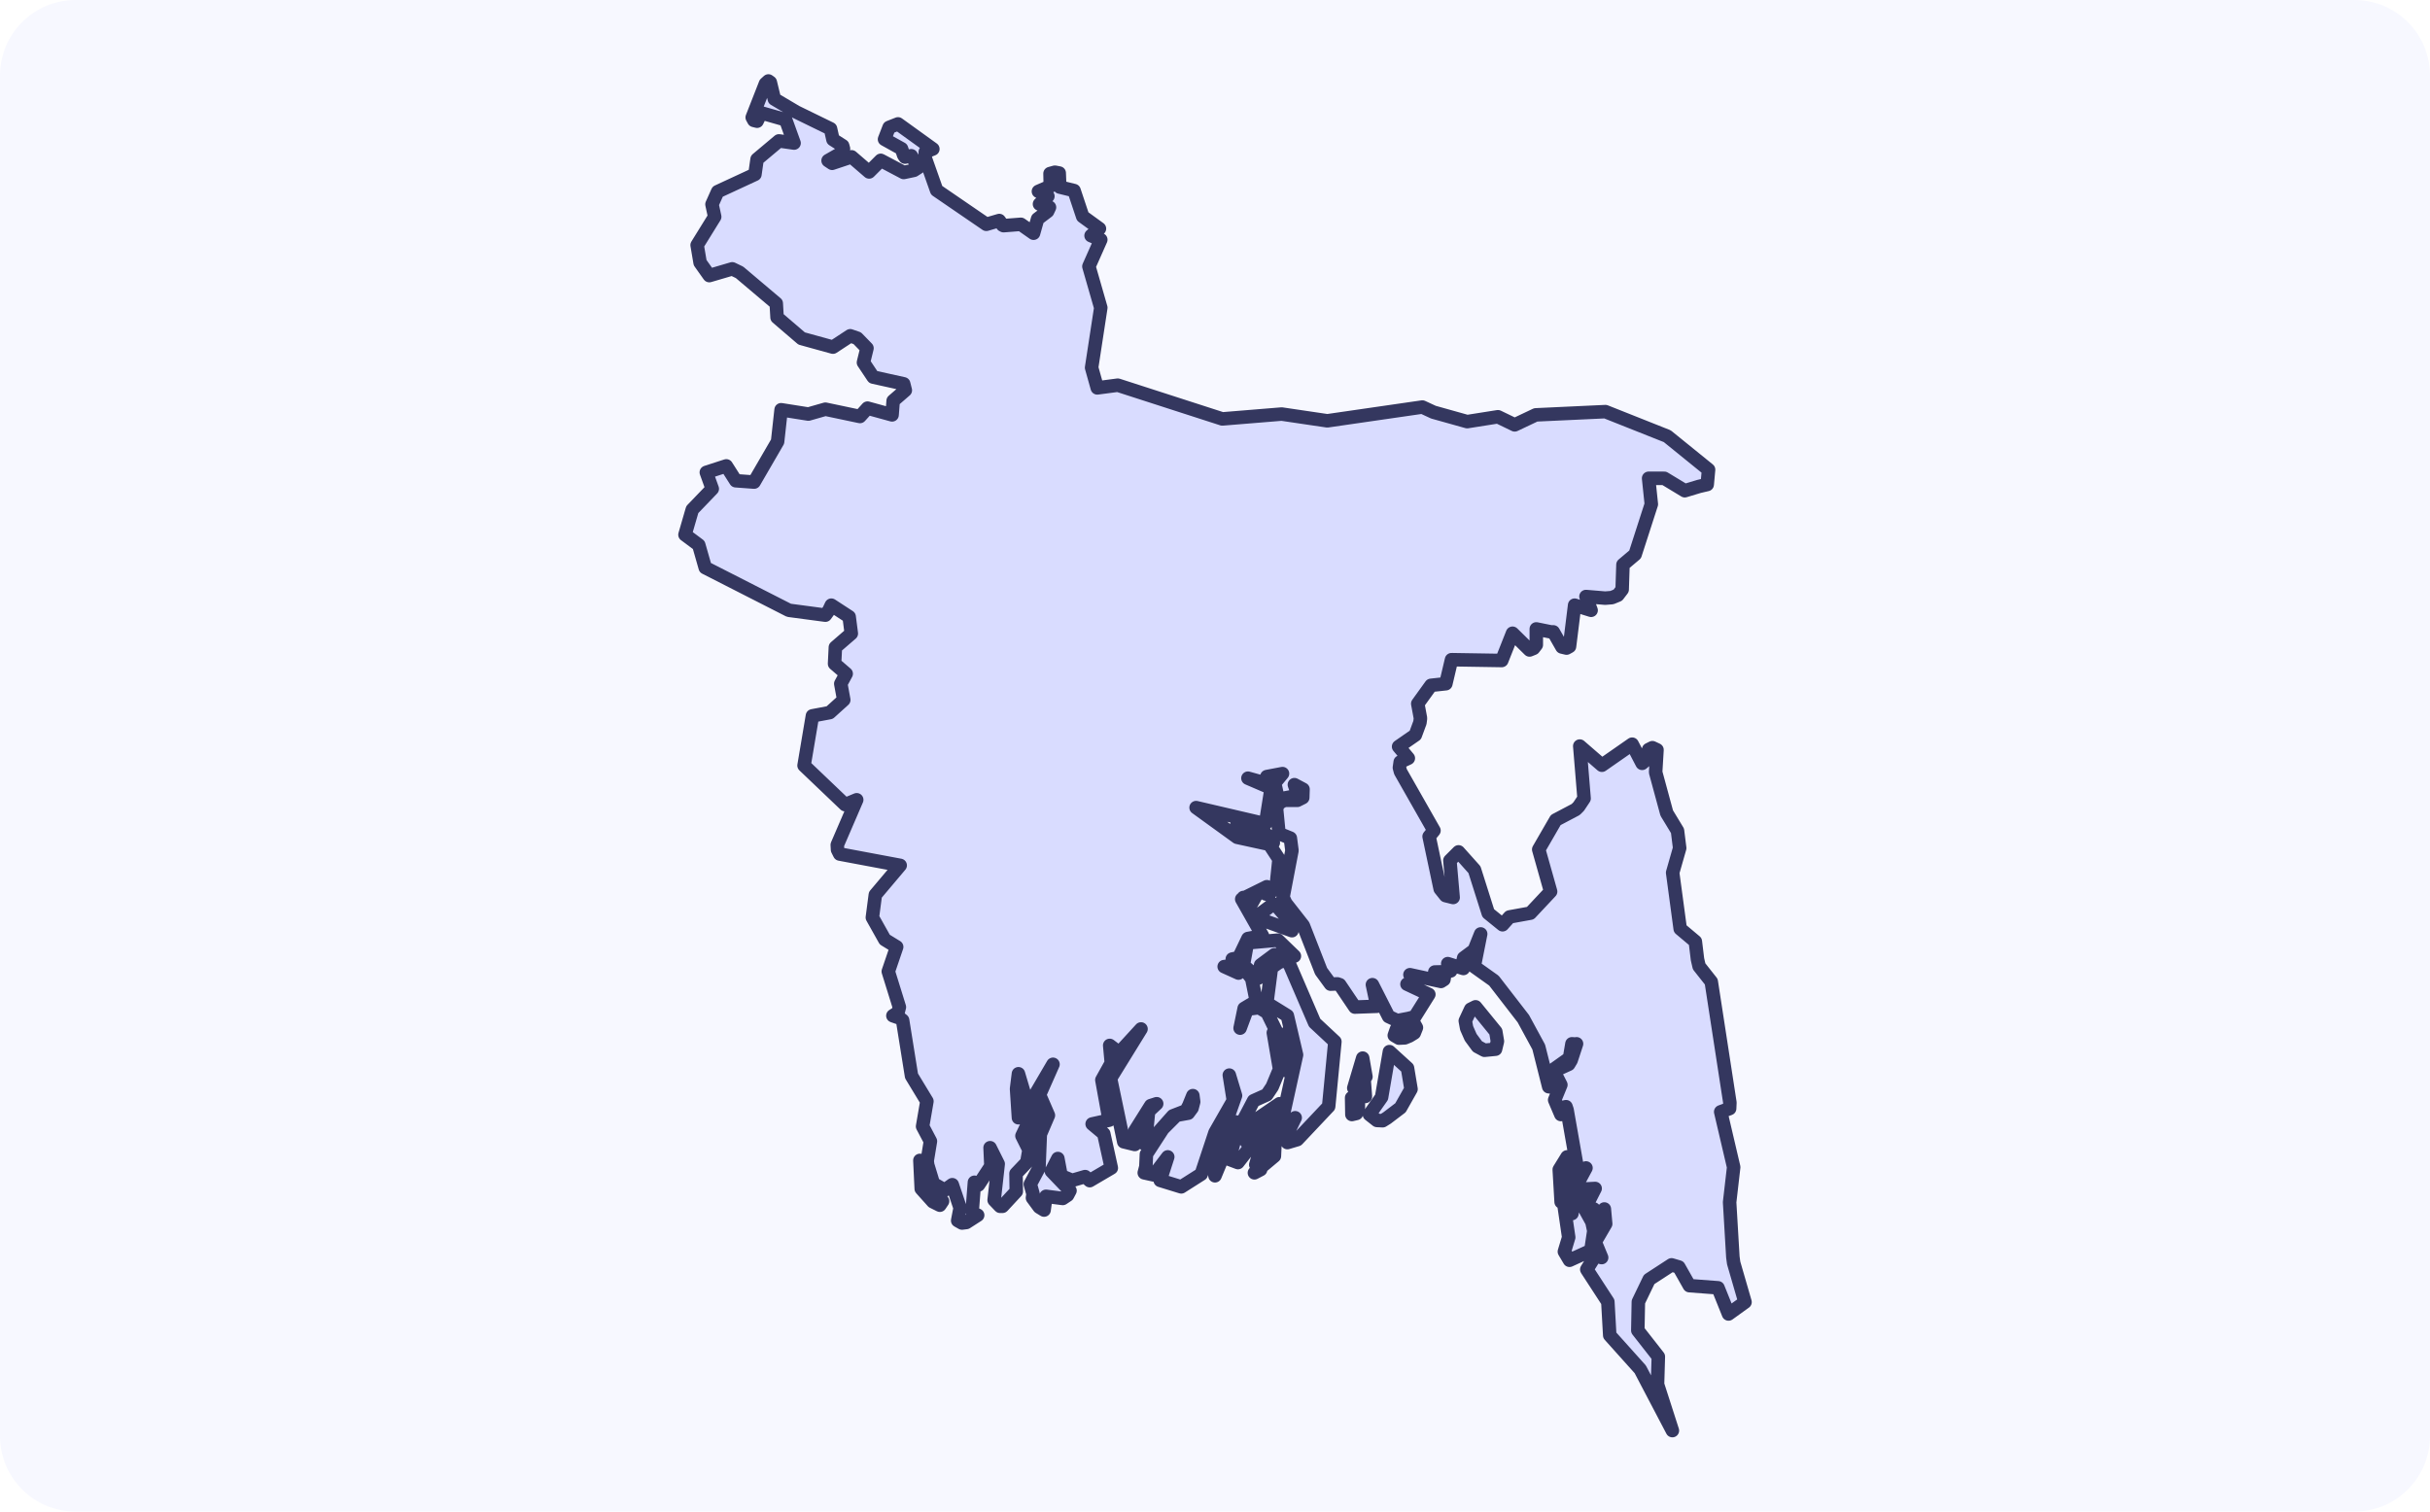
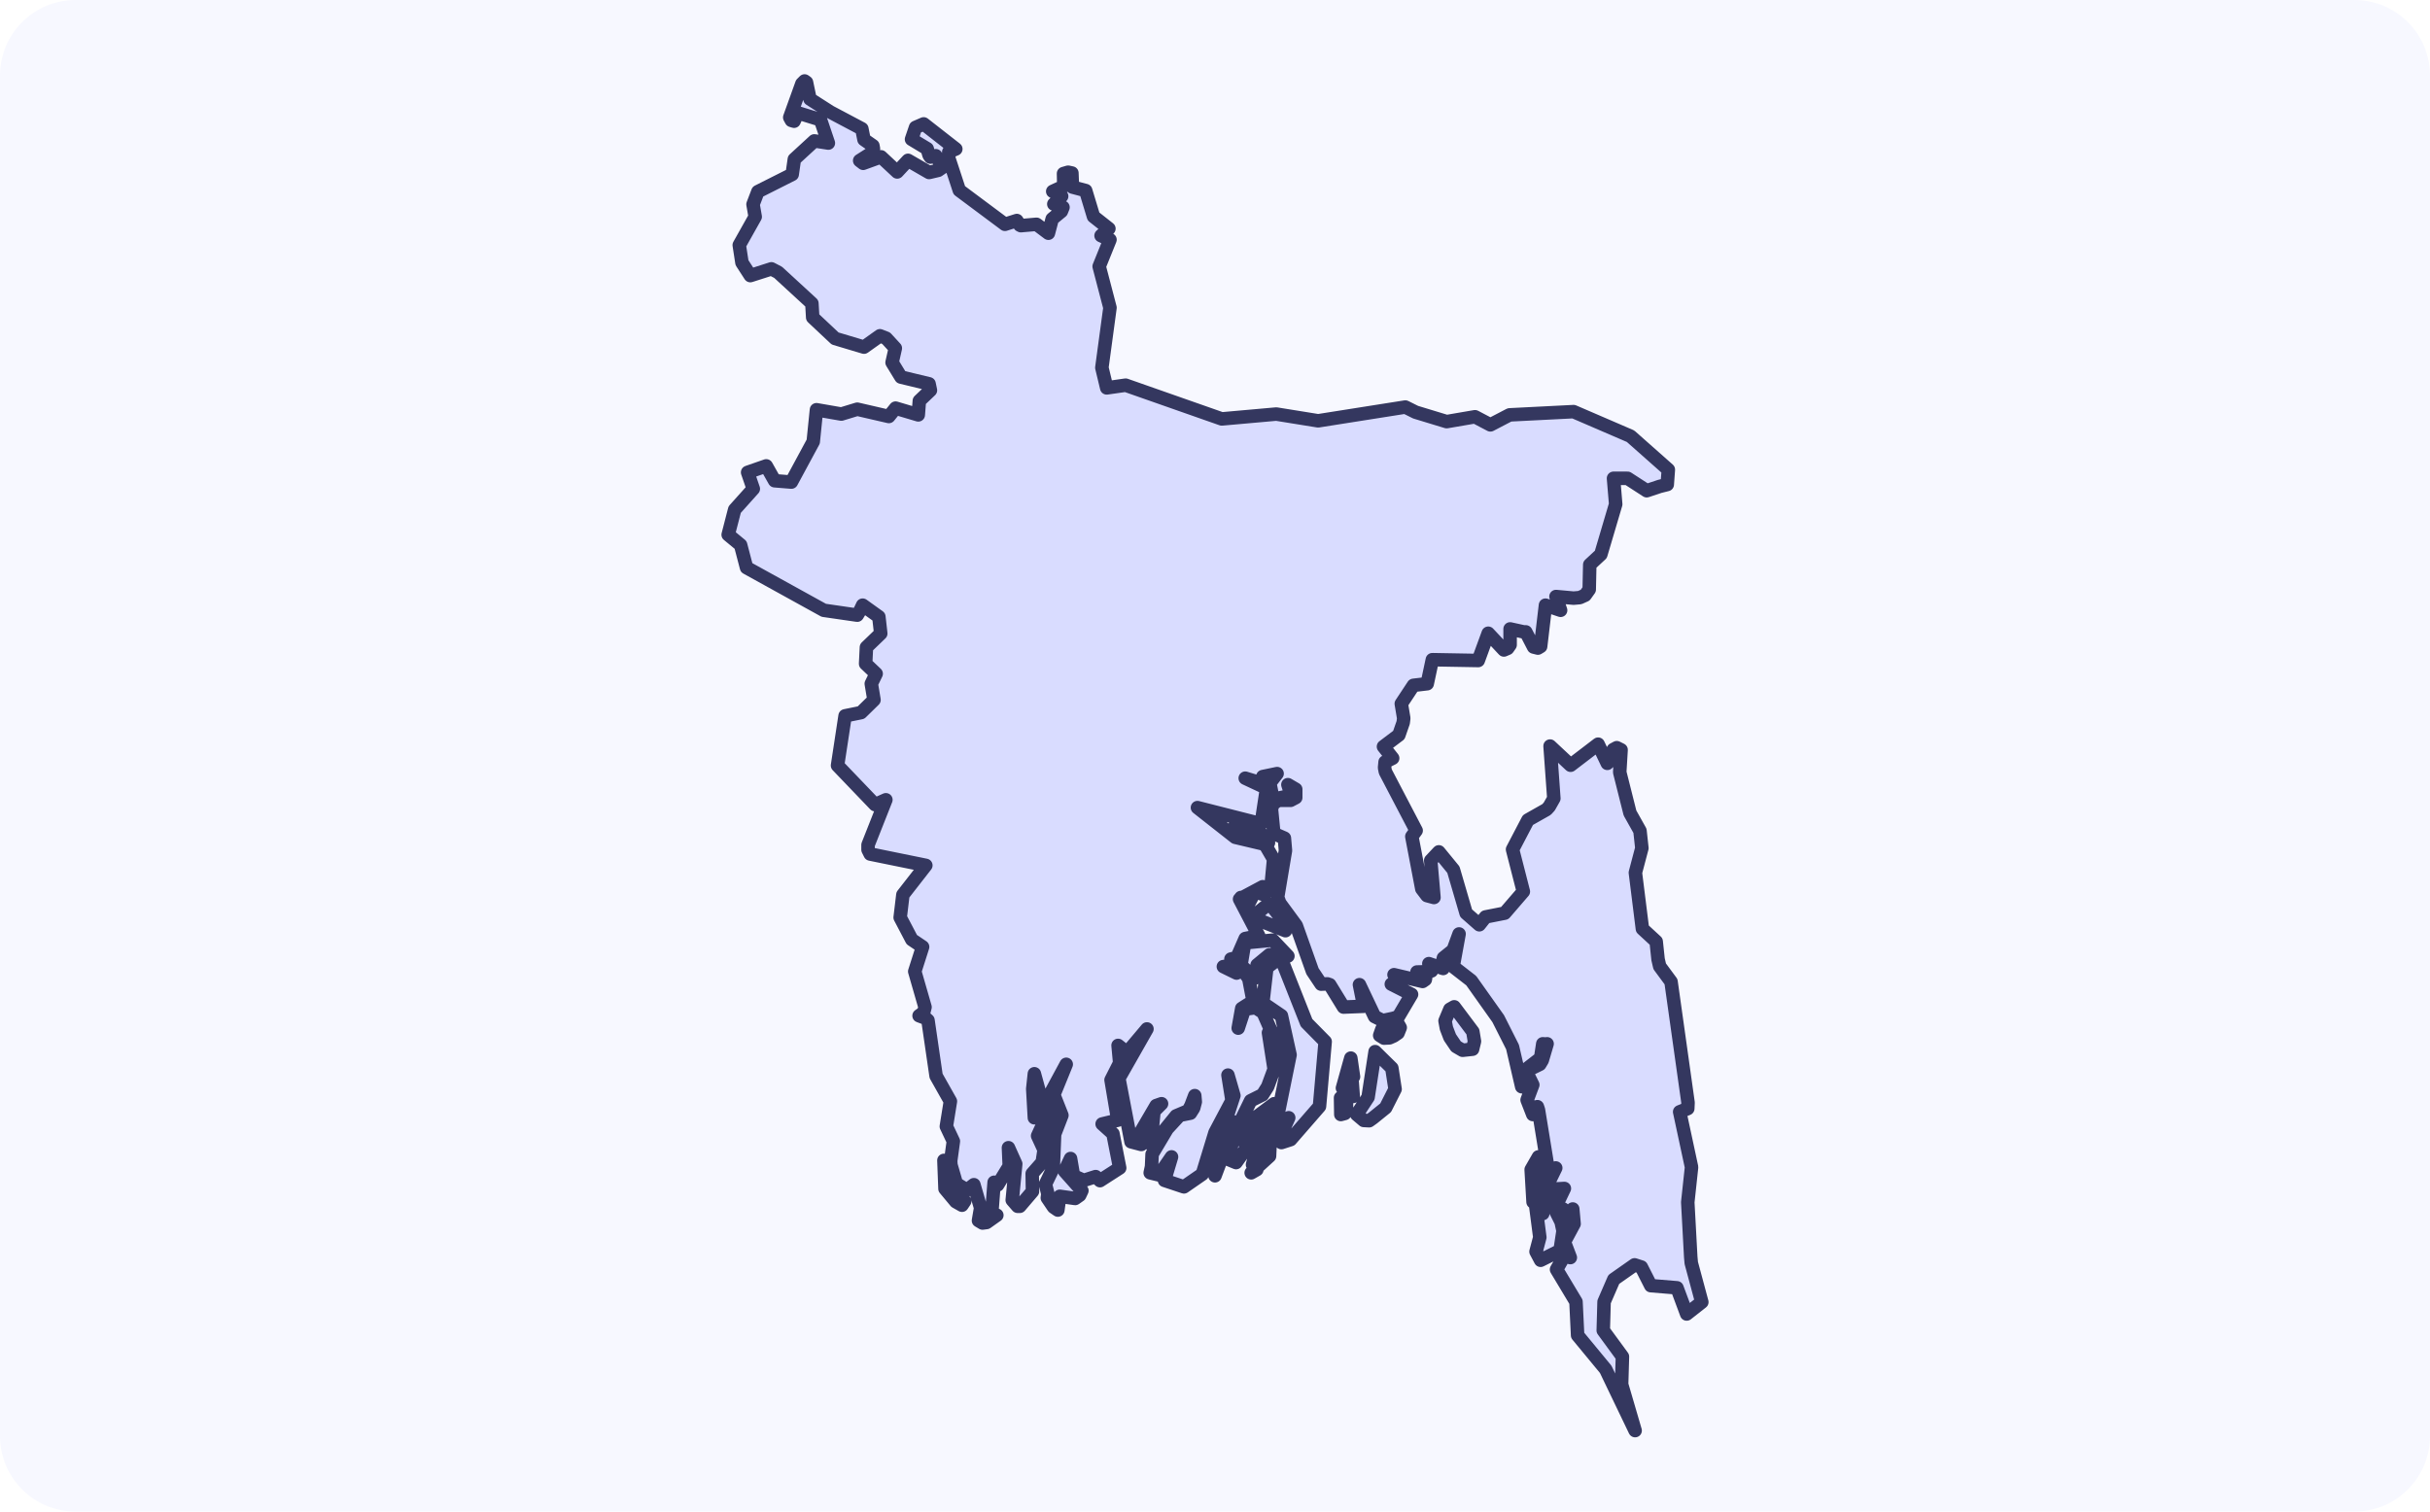
<svg xmlns="http://www.w3.org/2000/svg" viewBox="0 0 900 560" role="img" aria-label="Outline of Bangladesh">
  <rect width="900" height="560" rx="28" fill="#f7f8ff" />
-   <path d="M586.5,447.1 589.6,452.7 590.3,456.0 589.2,463.3 581.3,466.9 579.4,463.7 581.0,458.4 579.2,446.1 580.1,444.5 580.8,443.7 581.8,443.7 583.0,444.6 582.2,449.6 583.3,442.0 584.8,441.8 586.2,441.4 586.5,447.1Z M349.1,445.0 348.1,446.5 345.5,445.2 341.2,440.4 340.7,429.9 344.7,440.4 349.1,445.0Z M578.2,445.3 577.5,433.3 580.4,428.6 582.2,434.2 578.2,445.3Z M472.0,428.3 464.6,434.5 466.9,433.3 465.1,431.5 466.1,428.0 466.5,427.6 472.2,424.0 472.0,428.3Z M450.0,435.6 449.2,429.9 455.3,422.8 450.0,435.6Z M451.2,425.2 454.7,418.8 451.2,425.2Z M458.5,430.7 455.3,429.5 458.2,418.8 463.1,424.8 458.5,430.7Z M473.9,408.9 469.3,420.8 465.0,422.9 464.6,421.9 464.6,420.8 465.0,420.0 468.0,417.6 462.9,419.9 463.0,417.9 463.5,416.0 473.9,408.9Z M502.8,405.2 503.1,405.9 503.1,410.5 502.4,412.5 500.7,412.9 500.6,406.7 502.8,405.2Z M505.7,406.2 505.3,400.8 505.7,406.2Z M505.9,398.9 502.7,403.6 501.4,403.1 504.7,392.0 505.9,398.9Z M513.7,414.2 512.1,415.2 510.0,415.1 507.2,412.9 511.7,406.5 514.6,389.6 521.3,395.7 522.6,403.5 518.7,410.4 513.7,414.2Z M475.6,386.2 477.9,392.6 477.0,390.9 476.8,390.2 476.2,396.6 472.9,384.7 475.6,386.2Z M477.3,386.2 476.8,386.7 477.3,381.8 477.3,386.2Z M520.3,384.5 518.1,384.6 516.4,383.6 517.2,381.3 520.2,380.1 523.7,379.1 524.6,380.7 523.8,382.7 522.0,383.8 520.3,384.5Z M553.9,388.7 549.8,389.1 547.2,387.7 544.7,384.3 543.2,380.9 542.7,378.2 544.7,373.9 546.5,373.0 554.0,382.2 554.6,385.8 553.9,388.7Z M492.1,409.9 480.5,422.2 476.8,423.3 476.1,421.5 479.7,414.1 475.0,420.5 473.6,420.8 480.2,390.8 476.8,376.3 469.2,371.6 470.9,358.5 473.9,356.4 475.4,356.1 477.0,355.9 486.9,378.9 494.4,385.9 492.1,409.9Z M473.3,348.3 479.4,354.2 472.0,353.7 466.9,357.5 466.0,362.4 460.5,357.6 462.0,349.3 473.3,348.3Z M476.6,340.0 478.5,341.3 478.5,341.9 476.3,341.9 475.6,341.9 478.5,344.8 464.9,339.9 471.6,334.9 473.4,336.3 476.6,340.0Z M462.4,336.8 460.5,332.5 465.1,332.0 462.4,336.8Z M467.6,308.1 470.8,310.4 471.6,312.2 468.5,310.2 466.8,309.5 463.1,310.8 458.0,305.9 467.6,308.1Z M294.9,41.5 307.6,47.7 308.5,51.7 312.1,54.0 312.4,55.1 311.6,56.7 306.7,59.5 308.2,60.5 315.4,58.1 321.9,63.7 326.2,59.4 334.7,63.9 338.5,63.1 340.2,62.0 337.5,57.7 335.2,58.2 334.7,57.5 333.9,55.1 327.6,51.6 329.3,47.2 332.6,45.9 345.5,55.2 342.7,56.3 342.7,58.6 346.9,70.5 365.3,83.1 370.1,81.7 371.3,83.4 371.7,83.6 378.1,83.1 382.8,86.4 384.3,81.1 388.0,78.3 388.7,76.8 385.0,75.6 388.1,72.7 384.6,70.9 389.0,69.0 388.9,64.3 390.7,63.8 392.3,64.1 392.5,69.3 397.8,70.6 401.0,80.2 407.2,84.7 404.1,87.3 407.7,88.8 403.3,98.7 407.7,114.0 404.3,136.2 406.4,143.7 414.0,142.7 452.7,155.2 474.7,153.4 491.6,155.9 526.8,150.8 530.9,152.7 543.4,156.2 554.8,154.4 561.0,157.4 568.8,153.7 594.6,152.5 617.5,161.6 632.8,174.0 632.3,179.5 629.3,180.2 624.0,181.8 616.4,177.2 610.6,177.2 611.6,186.8 605.6,205.4 601.1,209.2 600.8,218.4 599.2,220.5 597.0,221.4 594.5,221.6 587.4,221.0 589.3,226.1 583.2,224.2 581.3,239.5 580.2,240.1 578.5,239.7 575.3,234.1 574.4,234.1 569.0,233.0 569.0,238.9 568.0,240.2 566.5,240.8 560.2,234.6 556.2,244.7 537.6,244.4 535.5,253.3 530.0,253.9 525.1,260.7 526.1,266.1 525.9,267.7 524.2,272.3 518.0,276.6 521.6,280.9 518.6,282.3 518.3,284.4 518.7,285.9 531.1,307.7 529.3,309.9 533.4,329.3 535.4,331.8 538.2,332.5 537.0,318.8 540.2,315.6 546.1,322.2 551.2,338.3 556.5,342.6 559.1,339.7 566.8,338.3 574.3,330.3 569.9,314.7 576.2,303.8 583.6,299.9 584.7,298.8 586.7,295.8 585.1,276.4 593.3,283.5 604.5,275.7 608.2,282.8 609.5,281.7 610.6,277.7 612.0,277.0 613.7,277.8 613.2,286.1 617.3,301.2 621.3,307.8 622.1,314.2 619.5,323.3 622.3,344.1 627.9,348.8 628.7,355.4 629.3,358.0 633.8,363.7 640.7,408.5 640.6,410.7 637.3,411.9 642.1,432.4 640.6,445.4 641.8,465.7 642.1,467.9 646.3,482.4 640.2,486.8 636.3,477.1 625.7,476.3 621.8,469.4 619.1,468.6 610.8,474.0 606.8,482.3 606.6,492.9 614.2,502.6 613.9,512.9 619.4,530.0 607.5,507.3 596.2,494.7 595.5,482.3 587.7,470.3 590.2,466.3 591.6,465.4 593.2,465.9 590.8,460.1 594.7,453.4 594.2,447.9 590.3,452.6 590.3,447.9 588.5,449.2 587.8,448.2 587.4,447.0 590.8,440.3 583.1,440.7 587.4,432.7 584.5,434.5 580.4,411.2 580.0,410.0 579.2,410.2 578.1,412.9 575.8,407.5 578.1,401.9 575.5,396.8 581.0,394.3 581.9,392.8 583.9,386.7 583.4,386.8 582.2,386.7 581.3,392.0 574.0,397.2 576.9,401.7 575.5,402.8 573.6,402.6 569.9,387.9 564.2,377.4 553.3,363.3 546.0,358.1 548.4,346.0 546.0,352.0 542.1,354.9 541.7,356.7 542.0,358.8 536.2,357.0 537.3,359.7 535.8,360.0 531.4,360.1 535.0,361.6 534.8,362.9 533.7,363.6 522.2,361.1 523.7,363.5 521.1,364.6 529.2,368.4 524.0,376.7 521.7,377.3 517.5,378.1 514.3,376.6 508.3,364.8 510.0,372.8 501.8,373.1 496.2,364.8 495.3,364.5 492.8,364.6 489.3,359.8 482.7,342.9 476.2,334.6 475.2,332.4 478.5,315.1 477.9,310.5 473.7,308.8 472.8,299.6 473.5,297.7 475.6,296.5 480.5,296.5 482.5,295.5 482.6,292.4 479.4,290.7 480.8,294.7 473.4,296.1 472.1,290.1 475.0,286.6 469.2,287.7 468.3,290.0 462.2,288.3 470.8,292.0 468.7,305.2 443.0,299.2 458.2,310.2 470.1,312.8 473.7,318.3 472.7,327.9 470.4,330.9 469.8,331.4 468.8,331.2 469.2,328.5 459.9,333.1 467.6,346.7 462.2,347.7 458.8,354.8 456.4,355.3 457.8,356.4 457.4,357.6 453.4,358.1 458.7,360.5 459.5,359.0 461.0,359.2 463.6,362.5 465.3,370.9 460.8,373.6 459.3,380.9 461.9,373.9 466.3,373.3 469.3,375.1 473.3,383.3 472.0,382.9 471.6,382.6 473.9,396.1 471.2,402.6 469.2,405.6 464.3,407.8 460.0,416.0 456.5,415.5 455.2,414.8 454.7,414.1 457.6,405.9 455.3,398.3 456.8,407.7 450.0,419.6 444.9,435.0 437.5,439.7 429.7,437.3 432.5,428.6 427.4,435.3 423.8,434.5 424.4,432.2 424.6,427.6 430.7,418.2 435.7,413.2 440.1,412.4 441.5,410.5 442.1,408.2 441.8,405.9 440.3,409.6 439.3,411.5 434.4,413.4 425.0,424.0 424.2,423.8 421.5,422.8 424.8,417.8 425.4,411.7 428.4,408.9 426.2,409.6 420.3,419.0 420.5,422.9 420.3,424.0 416.2,423.0 411.3,399.5 422.6,381.2 415.0,389.5 413.5,389.2 411.0,387.3 411.6,393.8 408.1,400.1 410.8,415.0 404.5,416.4 408.8,420.0 411.6,432.7 403.6,437.4 401.9,435.9 397.1,437.3 393.0,435.6 391.8,429.2 389.4,433.9 396.3,441.1 395.4,442.8 393.6,444.0 387.4,443.2 386.7,448.3 384.9,447.2 382.4,443.8 382.6,442.3 381.6,438.7 384.8,432.7 385.3,420.2 388.3,413.2 385.0,405.6 390.0,394.3 383.5,405.4 386.0,413.2 382.1,424.1 382.4,415.3 377.2,397.8 376.5,403.4 377.2,414.1 378.8,411.2 380.8,416.0 378.5,420.8 381.1,426.0 380.3,430.6 376.3,434.8 376.4,441.4 371.3,446.9 370.4,446.9 368.2,444.6 369.7,431.2 366.7,425.2 367.0,432.0 362.4,439.0 360.9,438.0 360.1,448.4 360.3,449.4 362.1,450.2 357.9,452.9 356.3,453.1 354.7,452.2 355.6,447.5 352.7,438.9 349.9,440.9 345.7,438.5 343.6,431.6 343.4,430.1 344.6,422.8 341.7,417.3 343.3,408.0 337.6,398.6 334.3,378.0 333.3,377.2 330.7,376.3 332.6,375.1 333.1,373.1 329.0,359.9 332.1,350.8 327.7,348.1 323.1,339.9 324.2,331.5 333.4,320.6 311.0,316.4 310.2,314.8 310.1,313.0 317.3,296.3 313.0,298.1 297.8,283.6 300.9,265.2 307.3,264.0 312.5,259.3 311.4,253.3 313.4,249.6 309.1,245.9 309.4,239.8 315.3,234.7 314.5,228.5 307.9,224.2 307.0,226.1 305.7,227.9 292.2,226.1 261.2,210.3 258.8,201.9 253.7,198.1 256.4,188.8 263.8,181.1 261.6,175.0 269.0,172.6 272.5,178.1 279.3,178.6 288.0,163.6 289.3,151.8 299.4,153.4 305.7,151.6 318.5,154.3 321.3,151.2 330.4,153.7 330.8,148.5 335.3,144.6 334.7,142.2 323.4,139.7 319.8,134.3 321.1,129.0 317.5,125.3 314.9,124.4 308.5,128.6 296.9,125.4 287.8,117.6 287.5,112.4 273.9,100.9 271.2,99.6 262.7,102.1 259.3,97.3 258.2,90.8 264.7,80.3 263.7,75.7 265.8,71.0 279.6,64.6 280.4,59.0 288.5,52.2 294.1,53.0 291.0,44.4 281.9,41.8 280.4,44.9 279.2,44.6 278.6,43.5 283.5,31.0 284.6,30.0 285.3,30.5 286.8,36.7 294.9,41.5Z" fill="#d9dcff" stroke="#34375f" stroke-width="5" stroke-linejoin="round" vector-effect="non-scaling-stroke" />
+   <path d="M575.4,447.1 578.2,452.7 578.9,456.0 577.8,463.3 570.6,466.9 568.9,463.7 570.3,458.4 568.7,446.1 569.5,444.5 570.2,443.7 571.1,443.7 572.2,444.6 571.4,449.6 572.5,442.0 573.9,441.8 575.1,441.4 575.4,447.1Z M357.3,445.0 356.3,446.5 354.0,445.2 350.0,440.4 349.6,429.9 353.2,440.4 357.3,445.0Z M567.8,445.3 567.1,433.3 569.8,428.6 571.4,434.2 567.8,445.3Z M470.2,428.3 463.4,434.5 465.5,433.3 463.9,431.5 464.8,428.0 465.1,427.6 470.4,424.0 470.2,428.3Z M450.0,435.6 449.2,429.9 454.8,422.8 450.0,435.6Z M451.1,425.2 454.3,418.8 451.1,425.2Z M457.8,430.7 454.9,429.5 457.5,418.8 462.0,424.8 457.8,430.7Z M471.9,408.9 467.8,420.8 463.8,422.9 463.5,421.9 463.4,420.8 463.8,420.0 466.6,417.6 461.8,419.9 462.0,417.9 462.4,416.0 471.9,408.9Z M498.5,405.2 498.7,405.9 498.7,410.5 498.1,412.5 496.6,412.9 496.5,406.7 498.5,405.2Z M501.2,406.2 500.8,400.8 501.2,406.2Z M501.3,398.9 498.4,403.6 497.2,403.1 500.3,392.0 501.3,398.9Z M508.5,414.2 507.1,415.2 505.1,415.1 502.5,412.9 506.7,406.5 509.3,389.6 515.5,395.7 516.7,403.5 513.2,410.4 508.5,414.2Z M473.5,386.2 475.7,392.6 474.8,390.9 474.6,390.2 474.0,396.6 471.0,384.7 473.5,386.2Z M475.1,386.2 474.6,386.7 475.1,381.8 475.1,386.2Z M514.6,384.5 512.6,384.6 511.0,383.6 511.8,381.3 514.5,380.1 517.7,379.1 518.6,380.7 517.8,382.7 516.2,383.8 514.6,384.5Z M545.4,388.7 541.7,389.1 539.3,387.7 537.0,384.3 535.7,380.9 535.2,378.2 537.0,373.9 538.6,373.0 545.5,382.2 546.1,385.8 545.4,388.7Z M488.7,409.9 478.0,422.2 474.6,423.3 474.0,421.5 477.3,414.1 472.9,420.5 471.7,420.8 477.8,390.8 474.6,376.3 467.7,371.6 469.2,358.5 471.9,356.4 473.3,356.1 474.8,355.9 483.9,378.9 490.8,385.9 488.7,409.9Z M471.4,348.3 477.0,354.2 470.2,353.7 465.6,357.5 464.7,362.4 459.6,357.6 461.0,349.3 471.4,348.3Z M474.4,340.0 476.1,341.3 476.1,341.9 474.1,341.9 473.5,341.9 476.1,344.8 463.7,339.9 469.8,334.9 471.5,336.3 474.4,340.0Z M461.4,336.8 459.6,332.5 463.9,332.0 461.4,336.8Z M466.2,308.1 469.1,310.4 469.8,312.2 467.0,310.2 465.4,309.5 462.1,310.8 457.4,305.9 466.2,308.1Z M307.5,41.5 319.2,47.7 320.0,51.7 323.3,54.0 323.5,55.1 322.8,56.7 318.4,59.5 319.7,60.5 326.3,58.1 332.3,63.7 336.3,59.4 344.1,63.9 347.5,63.1 349.1,62.0 346.6,57.7 344.6,58.2 344.1,57.5 343.4,55.1 337.6,51.6 339.1,47.2 342.1,45.9 354.0,55.2 351.4,56.3 351.4,58.6 355.3,70.5 372.2,83.1 376.6,81.7 377.7,83.4 378.1,83.6 383.9,83.1 388.3,86.4 389.7,81.1 393.1,78.3 393.7,76.8 390.3,75.6 393.2,72.7 389.9,70.9 394.0,69.0 393.9,64.3 395.6,63.8 397.0,64.1 397.2,69.3 402.1,70.6 405.0,80.2 410.7,84.7 407.8,87.3 411.1,88.8 407.1,98.7 411.1,114.0 408.1,136.2 409.9,143.7 416.9,142.7 452.5,155.2 472.7,153.4 488.2,155.9 520.5,150.8 524.3,152.7 535.8,156.2 546.3,154.4 552.0,157.4 559.1,153.7 582.8,152.5 603.9,161.6 617.9,174.0 617.5,179.5 614.7,180.2 609.9,181.8 602.8,177.2 597.6,177.2 598.4,186.8 592.9,205.4 588.8,209.2 588.6,218.4 587.1,220.5 585.1,221.4 582.8,221.6 576.3,221.0 578.0,226.1 572.4,224.2 570.6,239.5 569.6,240.1 568.0,239.7 565.1,234.1 564.3,234.1 559.3,233.0 559.3,238.9 558.4,240.2 557.0,240.8 551.2,234.6 547.5,244.7 530.5,244.4 528.6,253.3 523.5,253.9 519.0,260.7 519.9,266.1 519.7,267.7 518.1,272.3 512.4,276.6 515.8,280.9 513.0,282.3 512.8,284.4 513.1,285.9 524.5,307.7 522.9,309.9 526.6,329.3 528.5,331.8 531.1,332.5 529.9,318.8 532.9,315.6 538.3,322.2 543.0,338.3 547.9,342.6 550.2,339.7 557.3,338.3 564.2,330.3 560.2,314.7 565.9,303.8 572.8,299.9 573.8,298.8 575.5,295.8 574.1,276.4 581.7,283.5 591.9,275.7 595.3,282.8 596.5,281.7 597.5,277.7 598.8,277.0 600.4,277.8 599.9,286.1 603.7,301.2 607.4,307.8 608.1,314.2 605.7,323.3 608.3,344.1 613.4,348.8 614.1,355.4 614.7,358.0 618.9,363.7 625.2,408.5 625.1,410.7 622.1,411.9 626.5,432.4 625.1,445.4 626.2,465.7 626.4,467.9 630.3,482.4 624.7,486.8 621.1,477.1 611.4,476.3 607.9,469.4 605.4,468.6 597.7,474.0 594.1,482.3 593.8,492.9 600.9,502.6 600.6,512.9 605.6,530.0 594.7,507.3 584.3,494.7 583.7,482.3 576.5,470.3 578.8,466.3 580.1,465.4 581.6,465.9 579.4,460.1 583.0,453.4 582.5,447.9 578.9,452.6 578.9,447.9 577.3,449.2 576.5,448.2 576.2,447.0 579.4,440.3 572.3,440.7 576.2,432.7 573.6,434.5 569.8,411.2 569.4,410.0 568.7,410.2 567.7,412.9 565.6,407.5 567.7,401.9 565.2,396.8 570.3,394.3 571.2,392.8 573.0,386.7 572.5,386.8 571.4,386.7 570.6,392.0 563.9,397.2 566.6,401.7 565.3,402.8 563.6,402.6 560.2,387.9 554.9,377.4 544.9,363.3 538.2,358.1 540.4,346.0 538.2,352.0 534.6,354.9 534.2,356.7 534.5,358.8 529.2,357.0 530.2,359.7 528.9,360.0 524.8,360.1 528.1,361.6 527.9,362.9 526.9,363.6 516.3,361.1 517.7,363.5 515.3,364.6 522.8,368.4 517.9,376.7 515.9,377.3 512.1,378.1 509.1,376.6 503.5,364.8 505.1,372.8 497.6,373.1 492.5,364.8 491.6,364.5 489.3,364.6 486.1,359.8 480.1,342.9 474.0,334.6 473.2,332.4 476.1,315.1 475.7,310.5 471.8,308.8 470.9,299.6 471.6,297.7 473.5,296.5 478.0,296.5 479.9,295.5 479.9,292.4 477.0,290.7 478.3,294.7 471.5,296.1 470.3,290.1 473.0,286.6 467.7,287.7 466.8,290.0 461.2,288.3 469.1,292.0 467.1,305.2 443.5,299.2 457.5,310.2 468.5,312.8 471.7,318.3 470.8,327.9 468.7,330.9 468.2,331.4 467.3,331.2 467.7,328.5 459.1,333.1 466.2,346.7 461.2,347.7 458.1,354.8 455.9,355.3 457.2,356.4 456.8,357.6 453.1,358.1 458.0,360.5 458.8,359.0 460.1,359.2 462.5,362.5 464.1,370.9 459.9,373.6 458.6,380.9 460.9,373.9 465.0,373.3 467.8,375.1 471.4,383.3 470.2,382.9 469.8,382.6 471.9,396.1 469.5,402.6 467.6,405.6 463.2,407.8 459.2,416.0 455.9,415.5 454.8,414.8 454.3,414.1 457.0,405.9 454.8,398.3 456.3,407.7 450.0,419.6 445.3,435.0 438.5,439.7 431.3,437.3 433.9,428.6 429.3,435.3 426.0,434.5 426.5,432.2 426.7,427.6 432.3,418.2 436.9,413.2 440.9,412.4 442.1,410.5 442.7,408.2 442.5,405.9 441.1,409.6 440.1,411.5 435.6,413.4 427.0,424.0 426.3,423.8 423.8,422.8 426.8,417.8 427.4,411.7 430.2,408.9 428.2,409.6 422.7,419.0 422.9,422.9 422.7,424.0 418.9,423.0 414.4,399.5 424.8,381.2 417.8,389.5 416.5,389.2 414.1,387.3 414.7,393.8 411.5,400.1 414.0,415.0 408.2,416.4 412.2,420.0 414.7,432.7 407.4,437.4 405.8,435.9 401.4,437.3 397.6,435.6 396.5,429.2 394.3,433.9 400.7,441.1 399.9,442.8 398.2,444.0 392.5,443.2 391.8,448.3 390.2,447.2 387.9,443.8 388.1,442.3 387.2,438.7 390.1,432.7 390.6,420.2 393.3,413.2 390.3,405.6 394.9,394.3 388.9,405.4 391.2,413.2 387.6,424.1 387.9,415.3 383.1,397.8 382.5,403.4 383.1,414.1 384.6,411.2 386.5,416.0 384.3,420.8 386.7,426.0 386.0,430.6 382.3,434.8 382.4,441.4 377.7,446.9 376.9,446.9 374.9,444.6 376.2,431.2 373.5,425.2 373.8,432.0 369.5,439.0 368.2,438.0 367.4,448.4 367.6,449.4 369.2,450.2 365.4,452.9 363.9,453.1 362.4,452.2 363.2,447.5 360.7,438.9 358.1,440.9 354.2,438.5 352.2,431.6 352.1,430.1 353.1,422.8 350.5,417.3 352.0,408.0 346.7,398.6 343.7,378.0 342.8,377.2 340.4,376.3 342.1,375.1 342.6,373.1 338.8,359.9 341.7,350.8 337.7,348.1 333.4,339.9 334.4,331.5 342.9,320.6 322.3,316.4 321.5,314.8 321.5,313.0 328.1,296.3 324.1,298.1 310.2,283.6 313.0,265.2 318.9,264.0 323.7,259.3 322.7,253.3 324.5,249.6 320.6,245.9 320.9,239.8 326.2,234.7 325.5,228.5 319.5,224.2 318.6,226.1 317.5,227.9 305.1,226.1 276.5,210.3 274.3,201.9 269.7,198.1 272.1,188.8 279.0,181.1 276.9,175.0 283.8,172.6 286.9,178.1 293.1,178.6 301.2,163.6 302.4,151.8 311.6,153.4 317.5,151.6 329.2,154.3 331.7,151.2 340.1,153.7 340.5,148.5 344.6,144.6 344.1,142.2 333.7,139.7 330.4,134.3 331.6,129.0 328.2,125.3 325.9,124.4 320.0,128.6 309.3,125.4 301.0,117.6 300.7,112.4 288.2,100.9 285.7,99.6 277.9,102.1 274.8,97.3 273.8,90.8 279.7,80.3 278.9,75.7 280.7,71.0 293.4,64.6 294.2,59.0 301.6,52.2 306.8,53.0 303.9,44.4 295.5,41.8 294.1,44.9 293.1,44.6 292.5,43.5 297.0,31.0 298.0,30.0 298.7,30.5 300.0,36.7 307.5,41.5Z" fill="#d9dcff" stroke="#34375f" stroke-width="5" stroke-linejoin="round" vector-effect="non-scaling-stroke" />
</svg>
